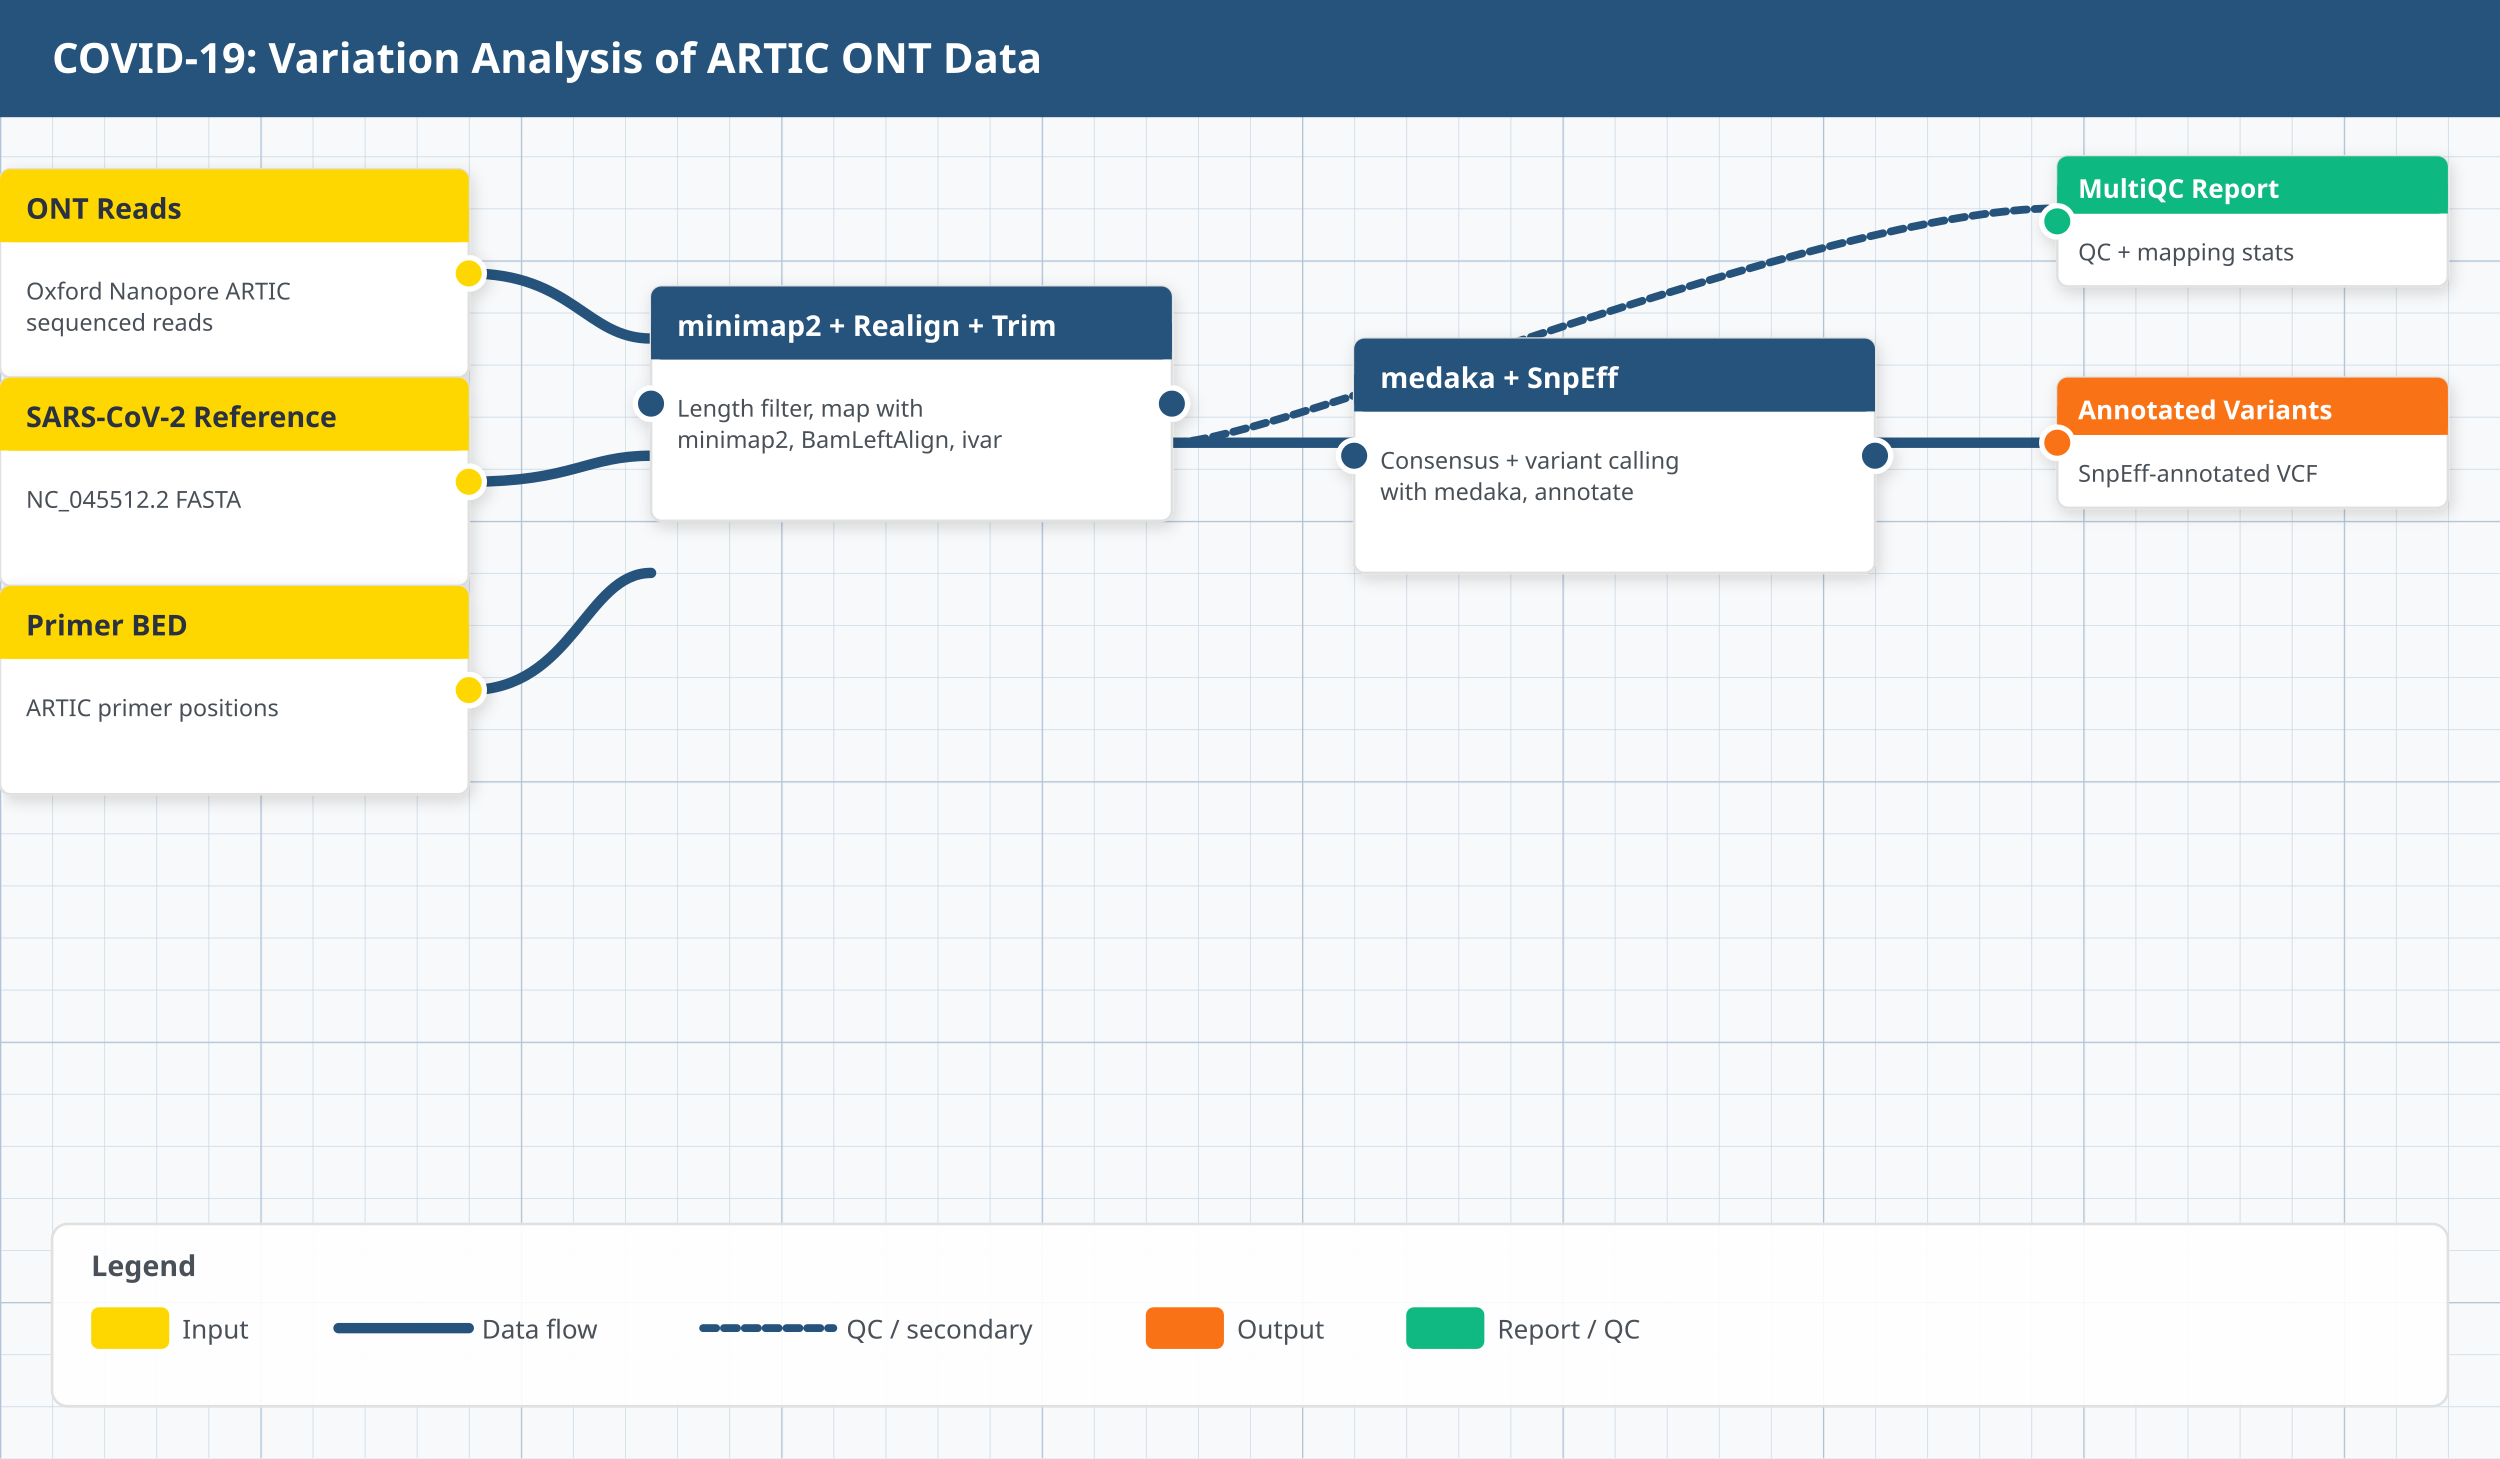
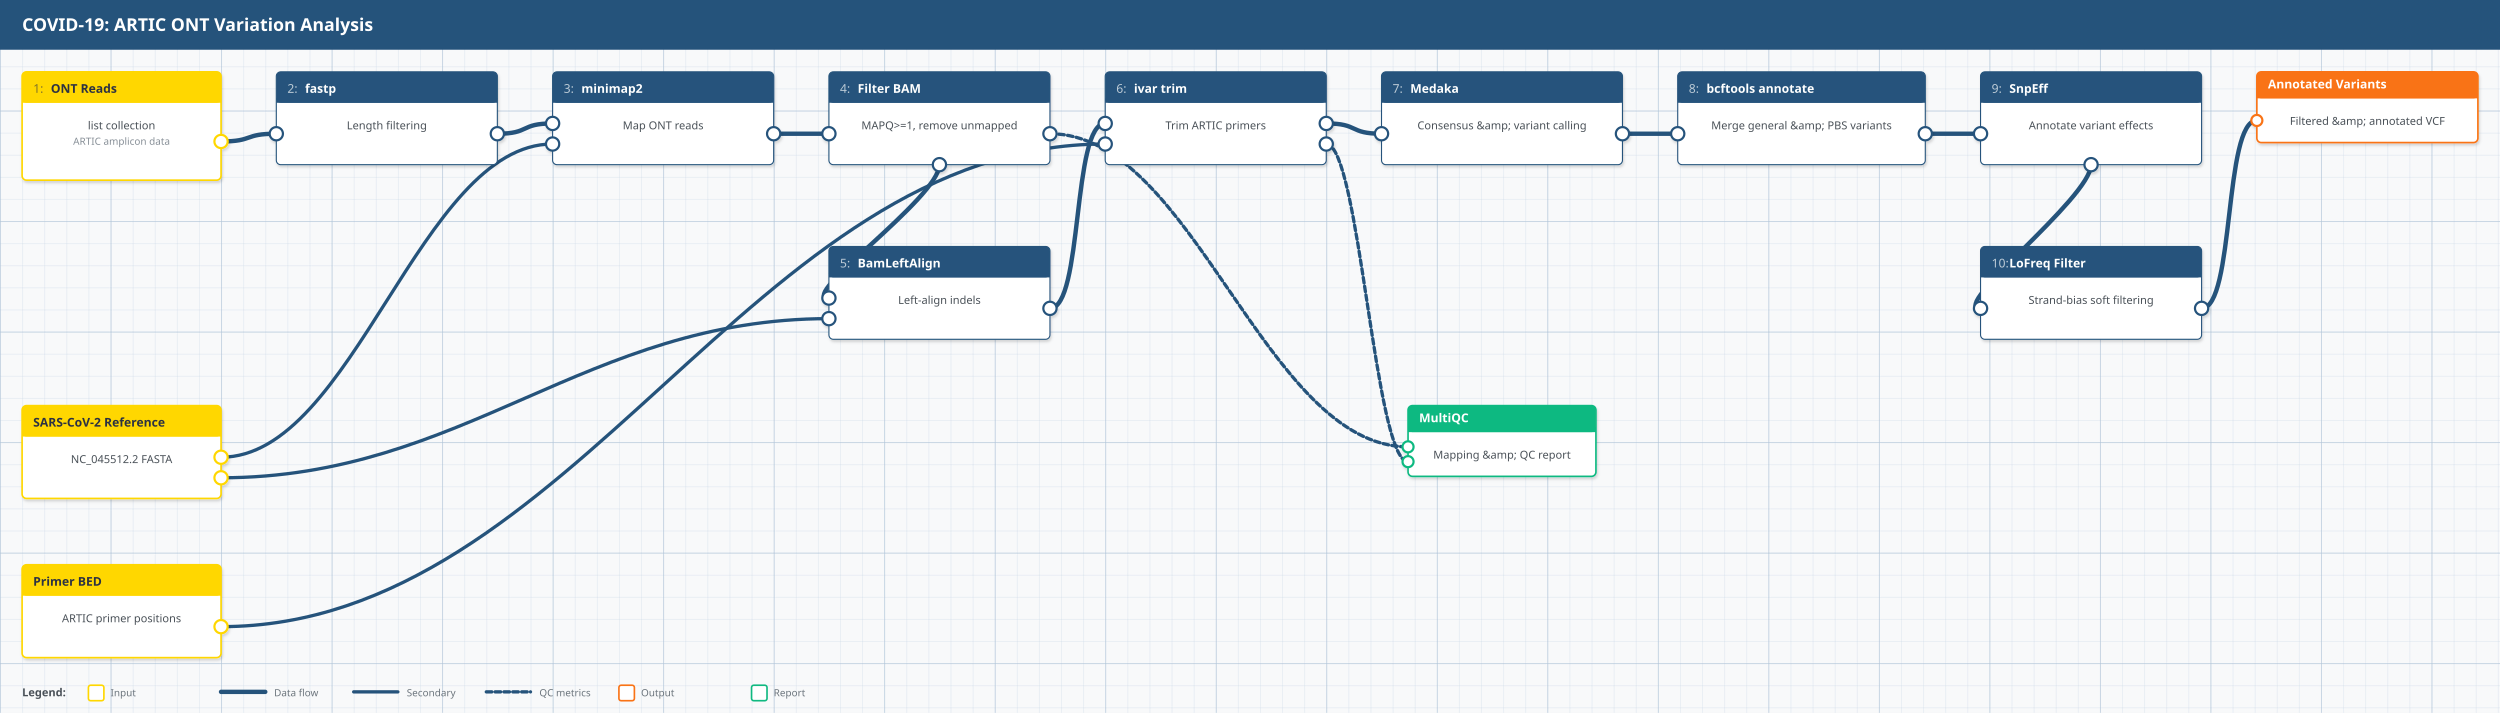
- <svg xmlns="http://www.w3.org/2000/svg" viewBox="0 0 960 560" role="img" aria-label="COVID-19 ARTIC ONT variation analysis workflow diagram">
+ <svg xmlns="http://www.w3.org/2000/svg" viewBox="0 0 2262 645" aria-label="COVID-19: ARTIC ONT Variation Analysis" role="img">
  <defs>
-     <pattern id="grid" width="20" height="20" patternUnits="userSpaceOnUse">
+     <pattern id="wd-grid" width="20" height="20" patternUnits="userSpaceOnUse">
      <path d="M 20 0 L 0 0 0 20" fill="none" stroke="#c5d5e4" stroke-width="0.5" />
    </pattern>
-     <pattern id="grid-major" width="100" height="100" patternUnits="userSpaceOnUse">
-       <rect width="100" height="100" fill="url(#grid)" />
+     <pattern id="wd-grid-major" width="100" height="100" patternUnits="userSpaceOnUse">
+       <rect width="100" height="100" fill="url(#wd-grid)" />
      <path d="M 100 0 L 0 0 0 100" fill="none" stroke="#b0c4d8" stroke-width="1" />
    </pattern>
-     <style>
-       .connection { stroke: #25537b; stroke-width: 4; fill: none; stroke-linecap: round; }
-       .connection-qc { stroke: #25537b; stroke-width: 3; fill: none; stroke-linecap: round; stroke-dasharray: 5 3; }
-       .node-card { filter: drop-shadow(1px 2px 3px rgba(0,0,0,0.15)); }
-     </style>
+     <filter id="wd-shadow" x="-5%" y="-5%" width="115%" height="115%">
+       <feDropShadow dx="1" dy="2" stdDeviation="1.5" flood-opacity="0.15" />
+     </filter>
  </defs>
-   <rect width="960" height="560" fill="#f8f9fa" />
-   <rect width="960" height="560" fill="url(#grid-major)" />
-   <rect x="0" y="0" width="960" height="45" fill="#25537b" />
-   <text x="20" y="28" font-family="system-ui, sans-serif" font-size="16" font-weight="600" fill="white">COVID-19: Variation Analysis of ARTIC ONT Data</text>
-   <path d="M 180 105 C 220 105, 225 130, 250 130" class="connection" />
-   <path d="M 180 185 C 220 185, 225 175, 250 175" class="connection" />
-   <path d="M 180 265 C 220 265, 225 220, 250 220" class="connection" />
-   <path d="M 450 170 C 490 170, 500 170, 520 170" class="connection" />
-   <path d="M 720 170 C 760 170, 770 170, 790 170" class="connection" />
-   <path d="M 450 170 C 490 170, 700 80, 790 80" class="connection-qc" />
-   <g class="node-card" transform="translate(0, 65)">
-     <rect width="180" height="80" rx="4" fill="white" stroke="#e0e0e0" stroke-width="1" />
-     <rect width="180" height="28" rx="4" fill="#ffd700" />
-     <rect x="0" y="14" width="180" height="14" fill="#ffd700" />
-     <text x="10" y="19" font-family="system-ui, sans-serif" font-size="11" font-weight="600" fill="#2C3143">ONT Reads</text>
-     <text x="10" y="50" font-family="system-ui, sans-serif" font-size="9" fill="#495057">Oxford Nanopore ARTIC</text>
-     <text x="10" y="62" font-family="system-ui, sans-serif" font-size="9" fill="#495057">sequenced reads</text>
-     <circle cx="180" cy="40" r="6" fill="#ffd700" stroke="white" stroke-width="2" />
+   <rect width="2262" height="645" fill="#f8f9fa" />
+   <rect width="2262" height="645" fill="url(#wd-grid-major)" />
+   <rect x="0" y="0" width="2262" height="45" fill="#25537b" />
+   <text x="20" y="28" font-family="system-ui, sans-serif" font-size="16" font-weight="600" fill="white">COVID-19: ARTIC ONT Variation Analysis</text>
+   <path d="M 200.0 128.0 C 230.0 128.0, 220.0 121.0, 250.0 121.0" stroke="#25537b" fill="none" stroke-linecap="round" stroke-width="4" />
+   <path d="M 450.0 121.0 C 480.0 121.0, 470.0 111.7, 500.0 111.7" stroke="#25537b" fill="none" stroke-linecap="round" stroke-width="4" />
+   <path d="M 200.0 413.7 C 320.0 413.7, 380.0 130.3, 500.0 130.3" stroke="#25537b" fill="none" stroke-linecap="round" stroke-width="3" />
+   <path d="M 700.0 121.0 C 730.0 121.0, 720.0 121.0, 750.0 121.0" stroke="#25537b" fill="none" stroke-linecap="round" stroke-width="4" />
+   <path d="M 850.0 149.0 C 850.0 179.0, 720.0 269.7, 750.0 269.7" stroke="#25537b" fill="none" stroke-linecap="round" stroke-width="4" />
+   <path d="M 200.0 432.3 C 420.0 432.3, 530.0 288.3, 750.0 288.3" stroke="#25537b" fill="none" stroke-linecap="round" stroke-width="3" />
+   <path d="M 950.0 279.0 C 980.0 279.0, 970.0 111.7, 1000.0 111.7" stroke="#25537b" fill="none" stroke-linecap="round" stroke-width="4" />
+   <path d="M 200.0 567.0 C 520.0 567.0, 680.0 130.3, 1000.0 130.3" stroke="#25537b" fill="none" stroke-linecap="round" stroke-width="3" />
+   <path d="M 1200.0 111.7 C 1230.0 111.7, 1220.0 121.0, 1250.0 121.0" stroke="#25537b" fill="none" stroke-linecap="round" stroke-width="4" />
+   <path d="M 1468.0 121.0 C 1498.0 121.0, 1488.0 121.0, 1518.0 121.0" stroke="#25537b" fill="none" stroke-linecap="round" stroke-width="4" />
+   <path d="M 1742.0 121.0 C 1772.0 121.0, 1762.0 121.0, 1792.0 121.0" stroke="#25537b" fill="none" stroke-linecap="round" stroke-width="4" />
+   <path d="M 1892.0 149.0 C 1892.0 179.0, 1762.0 279.0, 1792.0 279.0" stroke="#25537b" fill="none" stroke-linecap="round" stroke-width="4" />
+   <path d="M 1992.0 279.0 C 2022.0 279.0, 2012.0 109.0, 2042.0 109.0" stroke="#25537b" fill="none" stroke-linecap="round" stroke-width="4" />
+   <path d="M 950.0 121.0 C 1079.6 121.0, 1144.4 404.3, 1274.0 404.3" stroke="#25537b" fill="none" stroke-linecap="round" stroke-width="3" stroke-dasharray="5 3" />
+   <path d="M 1200.0 130.3 C 1230.0 130.3, 1244.0 417.7, 1274.0 417.7" stroke="#25537b" fill="none" stroke-linecap="round" stroke-width="3" stroke-dasharray="5 3" />
+   <g filter="url(#wd-shadow)" transform="translate(20.0, 65.0)">
+     <rect width="180.0" height="98.0" rx="4" fill="white" stroke="#ffd700" stroke-width="1.5" />
+     <rect width="180.0" height="28" rx="4" fill="#ffd700" />
+     <rect x="0" y="24" width="180.0" height="4" fill="#ffd700" />
+     <text x="10" y="19" font-family="system-ui, sans-serif" font-size="11" fill="rgba(44,49,67,0.6)">1:</text>
+     <text x="26" y="19" font-family="system-ui, sans-serif" font-size="11" font-weight="600" fill="#2C3143">ONT Reads</text>
+     <text x="90.0" y="52" text-anchor="middle" font-family="system-ui, sans-serif" font-size="10" fill="#495057">list collection</text>
+     <text x="90.0" y="66" text-anchor="middle" font-family="system-ui, sans-serif" font-size="9" fill="#868e96">ARTIC amplicon data</text>
+     <circle cx="180.0" cy="63.0" r="6" fill="white" stroke="#ffd700" stroke-width="2" />
  </g>
-   <g class="node-card" transform="translate(0, 145)">
-     <rect width="180" height="80" rx="4" fill="white" stroke="#e0e0e0" stroke-width="1" />
-     <rect width="180" height="28" rx="4" fill="#ffd700" />
-     <rect x="0" y="14" width="180" height="14" fill="#ffd700" />
+   <g filter="url(#wd-shadow)" transform="translate(20.0, 367.0)">
+     <rect width="180.0" height="84.0" rx="4" fill="white" stroke="#ffd700" stroke-width="1.5" />
+     <rect width="180.0" height="28" rx="4" fill="#ffd700" />
+     <rect x="0" y="24" width="180.0" height="4" fill="#ffd700" />
    <text x="10" y="19" font-family="system-ui, sans-serif" font-size="11" font-weight="600" fill="#2C3143">SARS-CoV-2 Reference</text>
-     <text x="10" y="50" font-family="system-ui, sans-serif" font-size="9" fill="#495057">NC_045512.2 FASTA</text>
-     <circle cx="180" cy="40" r="6" fill="#ffd700" stroke="white" stroke-width="2" />
+     <text x="90.0" y="52" text-anchor="middle" font-family="system-ui, sans-serif" font-size="10" fill="#495057">NC_045512.2 FASTA</text>
+     <circle cx="180.0" cy="46.7" r="6" fill="white" stroke="#ffd700" stroke-width="2" />
+     <circle cx="180.0" cy="65.3" r="6" fill="white" stroke="#ffd700" stroke-width="2" />
  </g>
-   <g class="node-card" transform="translate(0, 225)">
-     <rect width="180" height="80" rx="4" fill="white" stroke="#e0e0e0" stroke-width="1" />
-     <rect width="180" height="28" rx="4" fill="#ffd700" />
-     <rect x="0" y="14" width="180" height="14" fill="#ffd700" />
+   <g filter="url(#wd-shadow)" transform="translate(20.0, 511.0)">
+     <rect width="180.0" height="84.0" rx="4" fill="white" stroke="#ffd700" stroke-width="1.5" />
+     <rect width="180.0" height="28" rx="4" fill="#ffd700" />
+     <rect x="0" y="24" width="180.0" height="4" fill="#ffd700" />
    <text x="10" y="19" font-family="system-ui, sans-serif" font-size="11" font-weight="600" fill="#2C3143">Primer BED</text>
-     <text x="10" y="50" font-family="system-ui, sans-serif" font-size="9" fill="#495057">ARTIC primer positions</text>
-     <circle cx="180" cy="40" r="6" fill="#ffd700" stroke="white" stroke-width="2" />
+     <text x="90.0" y="52" text-anchor="middle" font-family="system-ui, sans-serif" font-size="10" fill="#495057">ARTIC primer positions</text>
+     <circle cx="180.0" cy="56.0" r="6" fill="white" stroke="#ffd700" stroke-width="2" />
  </g>
-   <g class="node-card" transform="translate(250, 110)">
-     <rect width="200" height="90" rx="4" fill="white" stroke="#e0e0e0" stroke-width="1" />
-     <rect width="200" height="28" rx="4" fill="#25537b" />
-     <rect x="0" y="14" width="200" height="14" fill="#25537b" />
-     <text x="10" y="19" font-family="system-ui, sans-serif" font-size="11" font-weight="600" fill="white">minimap2 + Realign + Trim</text>
-     <text x="10" y="50" font-family="system-ui, sans-serif" font-size="9" fill="#495057">Length filter, map with</text>
-     <text x="10" y="62" font-family="system-ui, sans-serif" font-size="9" fill="#495057">minimap2, BamLeftAlign, ivar</text>
-     <circle cx="0" cy="45" r="6" fill="#25537b" stroke="white" stroke-width="2" />
-     <circle cx="200" cy="45" r="6" fill="#25537b" stroke="white" stroke-width="2" />
+   <g filter="url(#wd-shadow)" transform="translate(250.0, 65.0)">
+     <rect width="200.0" height="84.0" rx="4" fill="white" stroke="#25537b" stroke-width="1" />
+     <rect width="200.0" height="28" rx="4" fill="#25537b" />
+     <rect x="0" y="24" width="200.0" height="4" fill="#25537b" />
+     <text x="10" y="19" font-family="system-ui, sans-serif" font-size="11" fill="rgba(255,255,255,0.7)">2:</text>
+     <text x="26" y="19" font-family="system-ui, sans-serif" font-size="11" font-weight="600" fill="white">fastp</text>
+     <text x="100.0" y="52" text-anchor="middle" font-family="system-ui, sans-serif" font-size="10" fill="#495057">Length filtering</text>
+     <circle cx="0.0" cy="56.0" r="6" fill="white" stroke="#25537b" stroke-width="2" />
+     <circle cx="200.0" cy="56.0" r="6" fill="white" stroke="#25537b" stroke-width="2" />
  </g>
-   <g class="node-card" transform="translate(520, 130)">
-     <rect width="200" height="90" rx="4" fill="white" stroke="#e0e0e0" stroke-width="1" />
-     <rect width="200" height="28" rx="4" fill="#25537b" />
-     <rect x="0" y="14" width="200" height="14" fill="#25537b" />
-     <text x="10" y="19" font-family="system-ui, sans-serif" font-size="11" font-weight="600" fill="white">medaka + SnpEff</text>
-     <text x="10" y="50" font-family="system-ui, sans-serif" font-size="9" fill="#495057">Consensus + variant calling</text>
-     <text x="10" y="62" font-family="system-ui, sans-serif" font-size="9" fill="#495057">with medaka, annotate</text>
-     <circle cx="0" cy="45" r="6" fill="#25537b" stroke="white" stroke-width="2" />
-     <circle cx="200" cy="45" r="6" fill="#25537b" stroke="white" stroke-width="2" />
+   <g filter="url(#wd-shadow)" transform="translate(500.0, 65.0)">
+     <rect width="200.0" height="84.0" rx="4" fill="white" stroke="#25537b" stroke-width="1" />
+     <rect width="200.0" height="28" rx="4" fill="#25537b" />
+     <rect x="0" y="24" width="200.0" height="4" fill="#25537b" />
+     <text x="10" y="19" font-family="system-ui, sans-serif" font-size="11" fill="rgba(255,255,255,0.7)">3:</text>
+     <text x="26" y="19" font-family="system-ui, sans-serif" font-size="11" font-weight="600" fill="white">minimap2</text>
+     <text x="100.0" y="52" text-anchor="middle" font-family="system-ui, sans-serif" font-size="10" fill="#495057">Map ONT reads</text>
+     <circle cx="0.0" cy="46.7" r="6" fill="white" stroke="#25537b" stroke-width="2" />
+     <circle cx="0.0" cy="65.3" r="6" fill="white" stroke="#25537b" stroke-width="2" />
+     <circle cx="200.0" cy="56.0" r="6" fill="white" stroke="#25537b" stroke-width="2" />
  </g>
-   <g class="node-card" transform="translate(790, 60)">
-     <rect width="150" height="50" rx="4" fill="white" stroke="#e0e0e0" stroke-width="1" />
-     <rect width="150" height="22" rx="4" fill="#10b981" />
-     <rect x="0" y="11" width="150" height="11" fill="#10b981" />
-     <text x="8" y="16" font-family="system-ui, sans-serif" font-size="10" font-weight="600" fill="white">MultiQC Report</text>
-     <text x="8" y="40" font-family="system-ui, sans-serif" font-size="9" fill="#495057">QC + mapping stats</text>
-     <circle cx="0" cy="25" r="6" fill="#10b981" stroke="white" stroke-width="2" />
+   <g filter="url(#wd-shadow)" transform="translate(750.0, 65.0)">
+     <rect width="200.0" height="84.0" rx="4" fill="white" stroke="#25537b" stroke-width="1" />
+     <rect width="200.0" height="28" rx="4" fill="#25537b" />
+     <rect x="0" y="24" width="200.0" height="4" fill="#25537b" />
+     <text x="10" y="19" font-family="system-ui, sans-serif" font-size="11" fill="rgba(255,255,255,0.7)">4:</text>
+     <text x="26" y="19" font-family="system-ui, sans-serif" font-size="11" font-weight="600" fill="white">Filter BAM</text>
+     <text x="100.0" y="52" text-anchor="middle" font-family="system-ui, sans-serif" font-size="10" fill="#495057">MAPQ&gt;=1, remove unmapped</text>
+     <circle cx="0.0" cy="56.0" r="6" fill="white" stroke="#25537b" stroke-width="2" />
+     <circle cx="100.0" cy="84.0" r="6" fill="white" stroke="#25537b" stroke-width="2" />
+     <circle cx="200.0" cy="56.0" r="6" fill="white" stroke="#25537b" stroke-width="2" />
  </g>
-   <g class="node-card" transform="translate(790, 145)">
-     <rect width="150" height="50" rx="4" fill="white" stroke="#e0e0e0" stroke-width="1" />
-     <rect width="150" height="22" rx="4" fill="#f97316" />
-     <rect x="0" y="11" width="150" height="11" fill="#f97316" />
-     <text x="8" y="16" font-family="system-ui, sans-serif" font-size="10" font-weight="600" fill="white">Annotated Variants</text>
-     <text x="8" y="40" font-family="system-ui, sans-serif" font-size="9" fill="#495057">SnpEff-annotated VCF</text>
-     <circle cx="0" cy="25" r="6" fill="#f97316" stroke="white" stroke-width="2" />
+   <g filter="url(#wd-shadow)" transform="translate(750.0, 223.0)">
+     <rect width="200.0" height="84.0" rx="4" fill="white" stroke="#25537b" stroke-width="1" />
+     <rect width="200.0" height="28" rx="4" fill="#25537b" />
+     <rect x="0" y="24" width="200.0" height="4" fill="#25537b" />
+     <text x="10" y="19" font-family="system-ui, sans-serif" font-size="11" fill="rgba(255,255,255,0.7)">5:</text>
+     <text x="26" y="19" font-family="system-ui, sans-serif" font-size="11" font-weight="600" fill="white">BamLeftAlign</text>
+     <text x="100.0" y="52" text-anchor="middle" font-family="system-ui, sans-serif" font-size="10" fill="#495057">Left-align indels</text>
+     <circle cx="0.0" cy="46.7" r="6" fill="white" stroke="#25537b" stroke-width="2" />
+     <circle cx="0.0" cy="65.3" r="6" fill="white" stroke="#25537b" stroke-width="2" />
+     <circle cx="200.0" cy="56.0" r="6" fill="white" stroke="#25537b" stroke-width="2" />
  </g>
-   <g transform="translate(20, 470)">
-     <rect width="920" height="70" rx="6" fill="white" fill-opacity="0.9" stroke="#e0e0e0" />
-     <text x="15" y="20" font-family="system-ui, sans-serif" font-size="11" font-weight="600" fill="#495057">Legend</text>
-     <rect x="15" y="32" width="30" height="16" rx="3" fill="#ffd700" />
-     <text x="50" y="44" font-family="system-ui, sans-serif" font-size="10" fill="#495057">Input</text>
-     <line x1="110" y1="40" x2="160" y2="40" stroke="#25537b" stroke-width="4" stroke-linecap="round" />
-     <text x="165" y="44" font-family="system-ui, sans-serif" font-size="10" fill="#495057">Data flow</text>
-     <line x1="250" y1="40" x2="300" y2="40" stroke="#25537b" stroke-width="3" stroke-linecap="round" stroke-dasharray="5 3" />
-     <text x="305" y="44" font-family="system-ui, sans-serif" font-size="10" fill="#495057">QC / secondary</text>
-     <rect x="420" y="32" width="30" height="16" rx="3" fill="#f97316" />
-     <text x="455" y="44" font-family="system-ui, sans-serif" font-size="10" fill="#495057">Output</text>
-     <rect x="520" y="32" width="30" height="16" rx="3" fill="#10b981" />
-     <text x="555" y="44" font-family="system-ui, sans-serif" font-size="10" fill="#495057">Report / QC</text>
+   <g filter="url(#wd-shadow)" transform="translate(1000.0, 65.0)">
+     <rect width="200.0" height="84.0" rx="4" fill="white" stroke="#25537b" stroke-width="1" />
+     <rect width="200.0" height="28" rx="4" fill="#25537b" />
+     <rect x="0" y="24" width="200.0" height="4" fill="#25537b" />
+     <text x="10" y="19" font-family="system-ui, sans-serif" font-size="11" fill="rgba(255,255,255,0.7)">6:</text>
+     <text x="26" y="19" font-family="system-ui, sans-serif" font-size="11" font-weight="600" fill="white">ivar trim</text>
+     <text x="100.0" y="52" text-anchor="middle" font-family="system-ui, sans-serif" font-size="10" fill="#495057">Trim ARTIC primers</text>
+     <circle cx="0.0" cy="46.7" r="6" fill="white" stroke="#25537b" stroke-width="2" />
+     <circle cx="0.0" cy="65.3" r="6" fill="white" stroke="#25537b" stroke-width="2" />
+     <circle cx="200.0" cy="46.7" r="6" fill="white" stroke="#25537b" stroke-width="2" />
+     <circle cx="200.0" cy="65.3" r="6" fill="white" stroke="#25537b" stroke-width="2" />
+   </g>
+   <g filter="url(#wd-shadow)" transform="translate(1250.0, 65.0)">
+     <rect width="218.0" height="84.0" rx="4" fill="white" stroke="#25537b" stroke-width="1" />
+     <rect width="218.0" height="28" rx="4" fill="#25537b" />
+     <rect x="0" y="24" width="218.0" height="4" fill="#25537b" />
+     <text x="10" y="19" font-family="system-ui, sans-serif" font-size="11" fill="rgba(255,255,255,0.7)">7:</text>
+     <text x="26" y="19" font-family="system-ui, sans-serif" font-size="11" font-weight="600" fill="white">Medaka</text>
+     <text x="109.0" y="52" text-anchor="middle" font-family="system-ui, sans-serif" font-size="10" fill="#495057">Consensus &amp;amp; variant calling</text>
+     <circle cx="0.0" cy="56.0" r="6" fill="white" stroke="#25537b" stroke-width="2" />
+     <circle cx="218.0" cy="56.0" r="6" fill="white" stroke="#25537b" stroke-width="2" />
+   </g>
+   <g filter="url(#wd-shadow)" transform="translate(1518.0, 65.0)">
+     <rect width="224.0" height="84.0" rx="4" fill="white" stroke="#25537b" stroke-width="1" />
+     <rect width="224.0" height="28" rx="4" fill="#25537b" />
+     <rect x="0" y="24" width="224.0" height="4" fill="#25537b" />
+     <text x="10" y="19" font-family="system-ui, sans-serif" font-size="11" fill="rgba(255,255,255,0.7)">8:</text>
+     <text x="26" y="19" font-family="system-ui, sans-serif" font-size="11" font-weight="600" fill="white">bcftools annotate</text>
+     <text x="112.0" y="52" text-anchor="middle" font-family="system-ui, sans-serif" font-size="10" fill="#495057">Merge general &amp;amp; PBS variants</text>
+     <circle cx="0.0" cy="56.0" r="6" fill="white" stroke="#25537b" stroke-width="2" />
+     <circle cx="224.0" cy="56.0" r="6" fill="white" stroke="#25537b" stroke-width="2" />
+   </g>
+   <g filter="url(#wd-shadow)" transform="translate(1792.0, 65.0)">
+     <rect width="200.0" height="84.0" rx="4" fill="white" stroke="#25537b" stroke-width="1" />
+     <rect width="200.0" height="28" rx="4" fill="#25537b" />
+     <rect x="0" y="24" width="200.0" height="4" fill="#25537b" />
+     <text x="10" y="19" font-family="system-ui, sans-serif" font-size="11" fill="rgba(255,255,255,0.7)">9:</text>
+     <text x="26" y="19" font-family="system-ui, sans-serif" font-size="11" font-weight="600" fill="white">SnpEff</text>
+     <text x="100.0" y="52" text-anchor="middle" font-family="system-ui, sans-serif" font-size="10" fill="#495057">Annotate variant effects</text>
+     <circle cx="0.0" cy="56.0" r="6" fill="white" stroke="#25537b" stroke-width="2" />
+     <circle cx="100.0" cy="84.0" r="6" fill="white" stroke="#25537b" stroke-width="2" />
+   </g>
+   <g filter="url(#wd-shadow)" transform="translate(1792.0, 223.0)">
+     <rect width="200.0" height="84.0" rx="4" fill="white" stroke="#25537b" stroke-width="1" />
+     <rect width="200.0" height="28" rx="4" fill="#25537b" />
+     <rect x="0" y="24" width="200.0" height="4" fill="#25537b" />
+     <text x="10" y="19" font-family="system-ui, sans-serif" font-size="11" fill="rgba(255,255,255,0.7)">10:</text>
+     <text x="26" y="19" font-family="system-ui, sans-serif" font-size="11" font-weight="600" fill="white">LoFreq Filter</text>
+     <text x="100.0" y="52" text-anchor="middle" font-family="system-ui, sans-serif" font-size="10" fill="#495057">Strand-bias soft filtering</text>
+     <circle cx="0.0" cy="56.0" r="6" fill="white" stroke="#25537b" stroke-width="2" />
+     <circle cx="200.0" cy="56.0" r="6" fill="white" stroke="#25537b" stroke-width="2" />
+   </g>
+   <g filter="url(#wd-shadow)" transform="translate(2042.0, 65.0)">
+     <rect width="200.0" height="64.0" rx="4" fill="white" stroke="#f97316" stroke-width="1.5" />
+     <rect width="200.0" height="24" rx="4" fill="#f97316" />
+     <rect x="0" y="20" width="200.0" height="4" fill="#f97316" />
+     <text x="10" y="15" font-family="system-ui, sans-serif" font-size="11" font-weight="600" fill="white">Annotated Variants</text>
+     <text x="100.0" y="48" text-anchor="middle" font-family="system-ui, sans-serif" font-size="10" fill="#495057">Filtered &amp;amp; annotated VCF</text>
+     <circle cx="0.0" cy="44.0" r="5" fill="white" stroke="#f97316" stroke-width="2" />
+   </g>
+   <g filter="url(#wd-shadow)" transform="translate(1274.0, 367.0)">
+     <rect width="170.0" height="64.0" rx="4" fill="white" stroke="#10b981" stroke-width="1.5" />
+     <rect width="170.0" height="24" rx="4" fill="#10b981" />
+     <rect x="0" y="20" width="170.0" height="4" fill="#10b981" />
+     <text x="10" y="15" font-family="system-ui, sans-serif" font-size="11" font-weight="600" fill="white">MultiQC</text>
+     <text x="85.0" y="48" text-anchor="middle" font-family="system-ui, sans-serif" font-size="10" fill="#495057">Mapping &amp;amp; QC report</text>
+     <circle cx="0.0" cy="37.3" r="5" fill="white" stroke="#10b981" stroke-width="2" />
+     <circle cx="0.0" cy="50.7" r="5" fill="white" stroke="#10b981" stroke-width="2" />
+   </g>
+   <g transform="translate(20, 630)">
+     <text x="0" y="0" font-family="system-ui, sans-serif" font-size="10" font-weight="600" fill="#495057">Legend:</text>
+     <rect x="60" y="-10" width="14" height="14" rx="2" fill="white" stroke="#ffd700" stroke-width="1.5" />
+     <text x="80" y="0" font-family="system-ui, sans-serif" font-size="9" fill="#6c757d">Input</text>
+     <line x1="180" y1="-4" x2="220" y2="-4" stroke="#25537b" stroke-width="4" stroke-linecap="round" />
+     <text x="228" y="0" font-family="system-ui, sans-serif" font-size="9" fill="#6c757d">Data flow</text>
+     <line x1="300" y1="-4" x2="340" y2="-4" stroke="#25537b" stroke-width="3" stroke-linecap="round" />
+     <text x="348" y="0" font-family="system-ui, sans-serif" font-size="9" fill="#6c757d">Secondary</text>
+     <line x1="420" y1="-4" x2="460" y2="-4" stroke="#25537b" stroke-width="3" stroke-linecap="round" stroke-dasharray="5 3" />
+     <text x="468" y="0" font-family="system-ui, sans-serif" font-size="9" fill="#6c757d">QC metrics</text>
+     <rect x="540" y="-10" width="14" height="14" rx="2" fill="white" stroke="#f97316" stroke-width="1.5" />
+     <text x="560" y="0" font-family="system-ui, sans-serif" font-size="9" fill="#6c757d">Output</text>
+     <rect x="660" y="-10" width="14" height="14" rx="2" fill="white" stroke="#10b981" stroke-width="1.5" />
+     <text x="680" y="0" font-family="system-ui, sans-serif" font-size="9" fill="#6c757d">Report</text>
  </g>
</svg>
